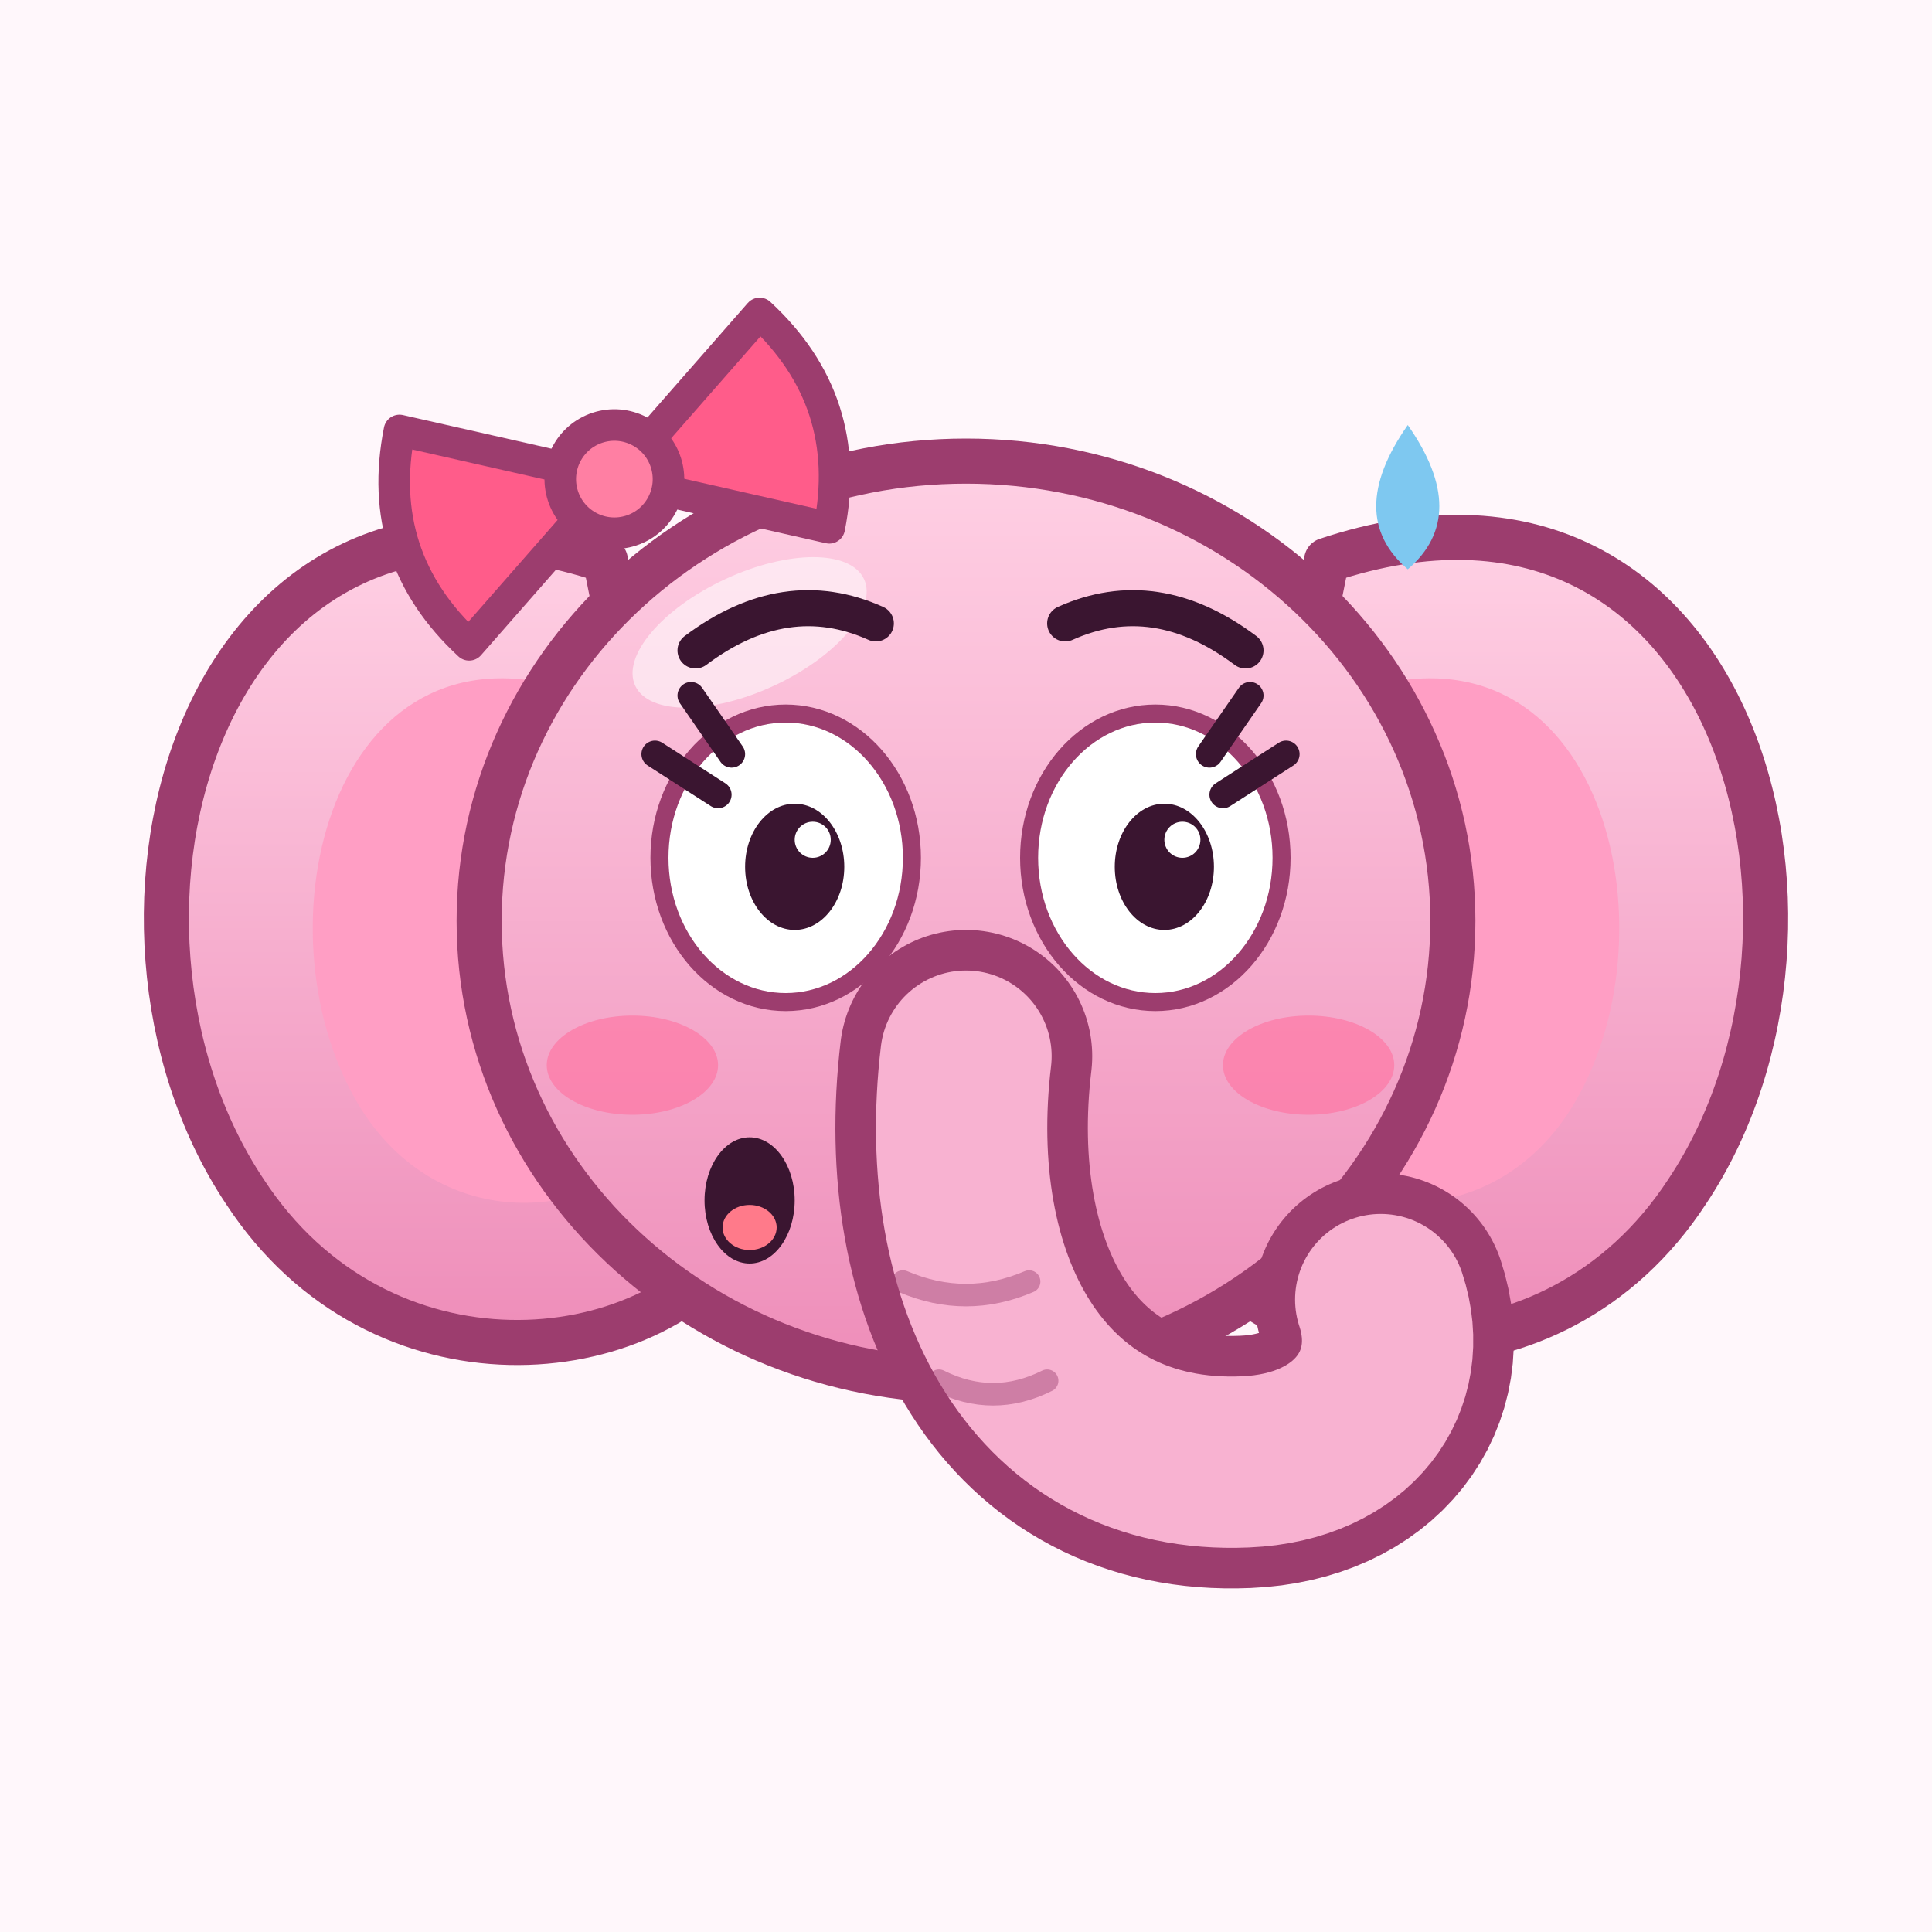
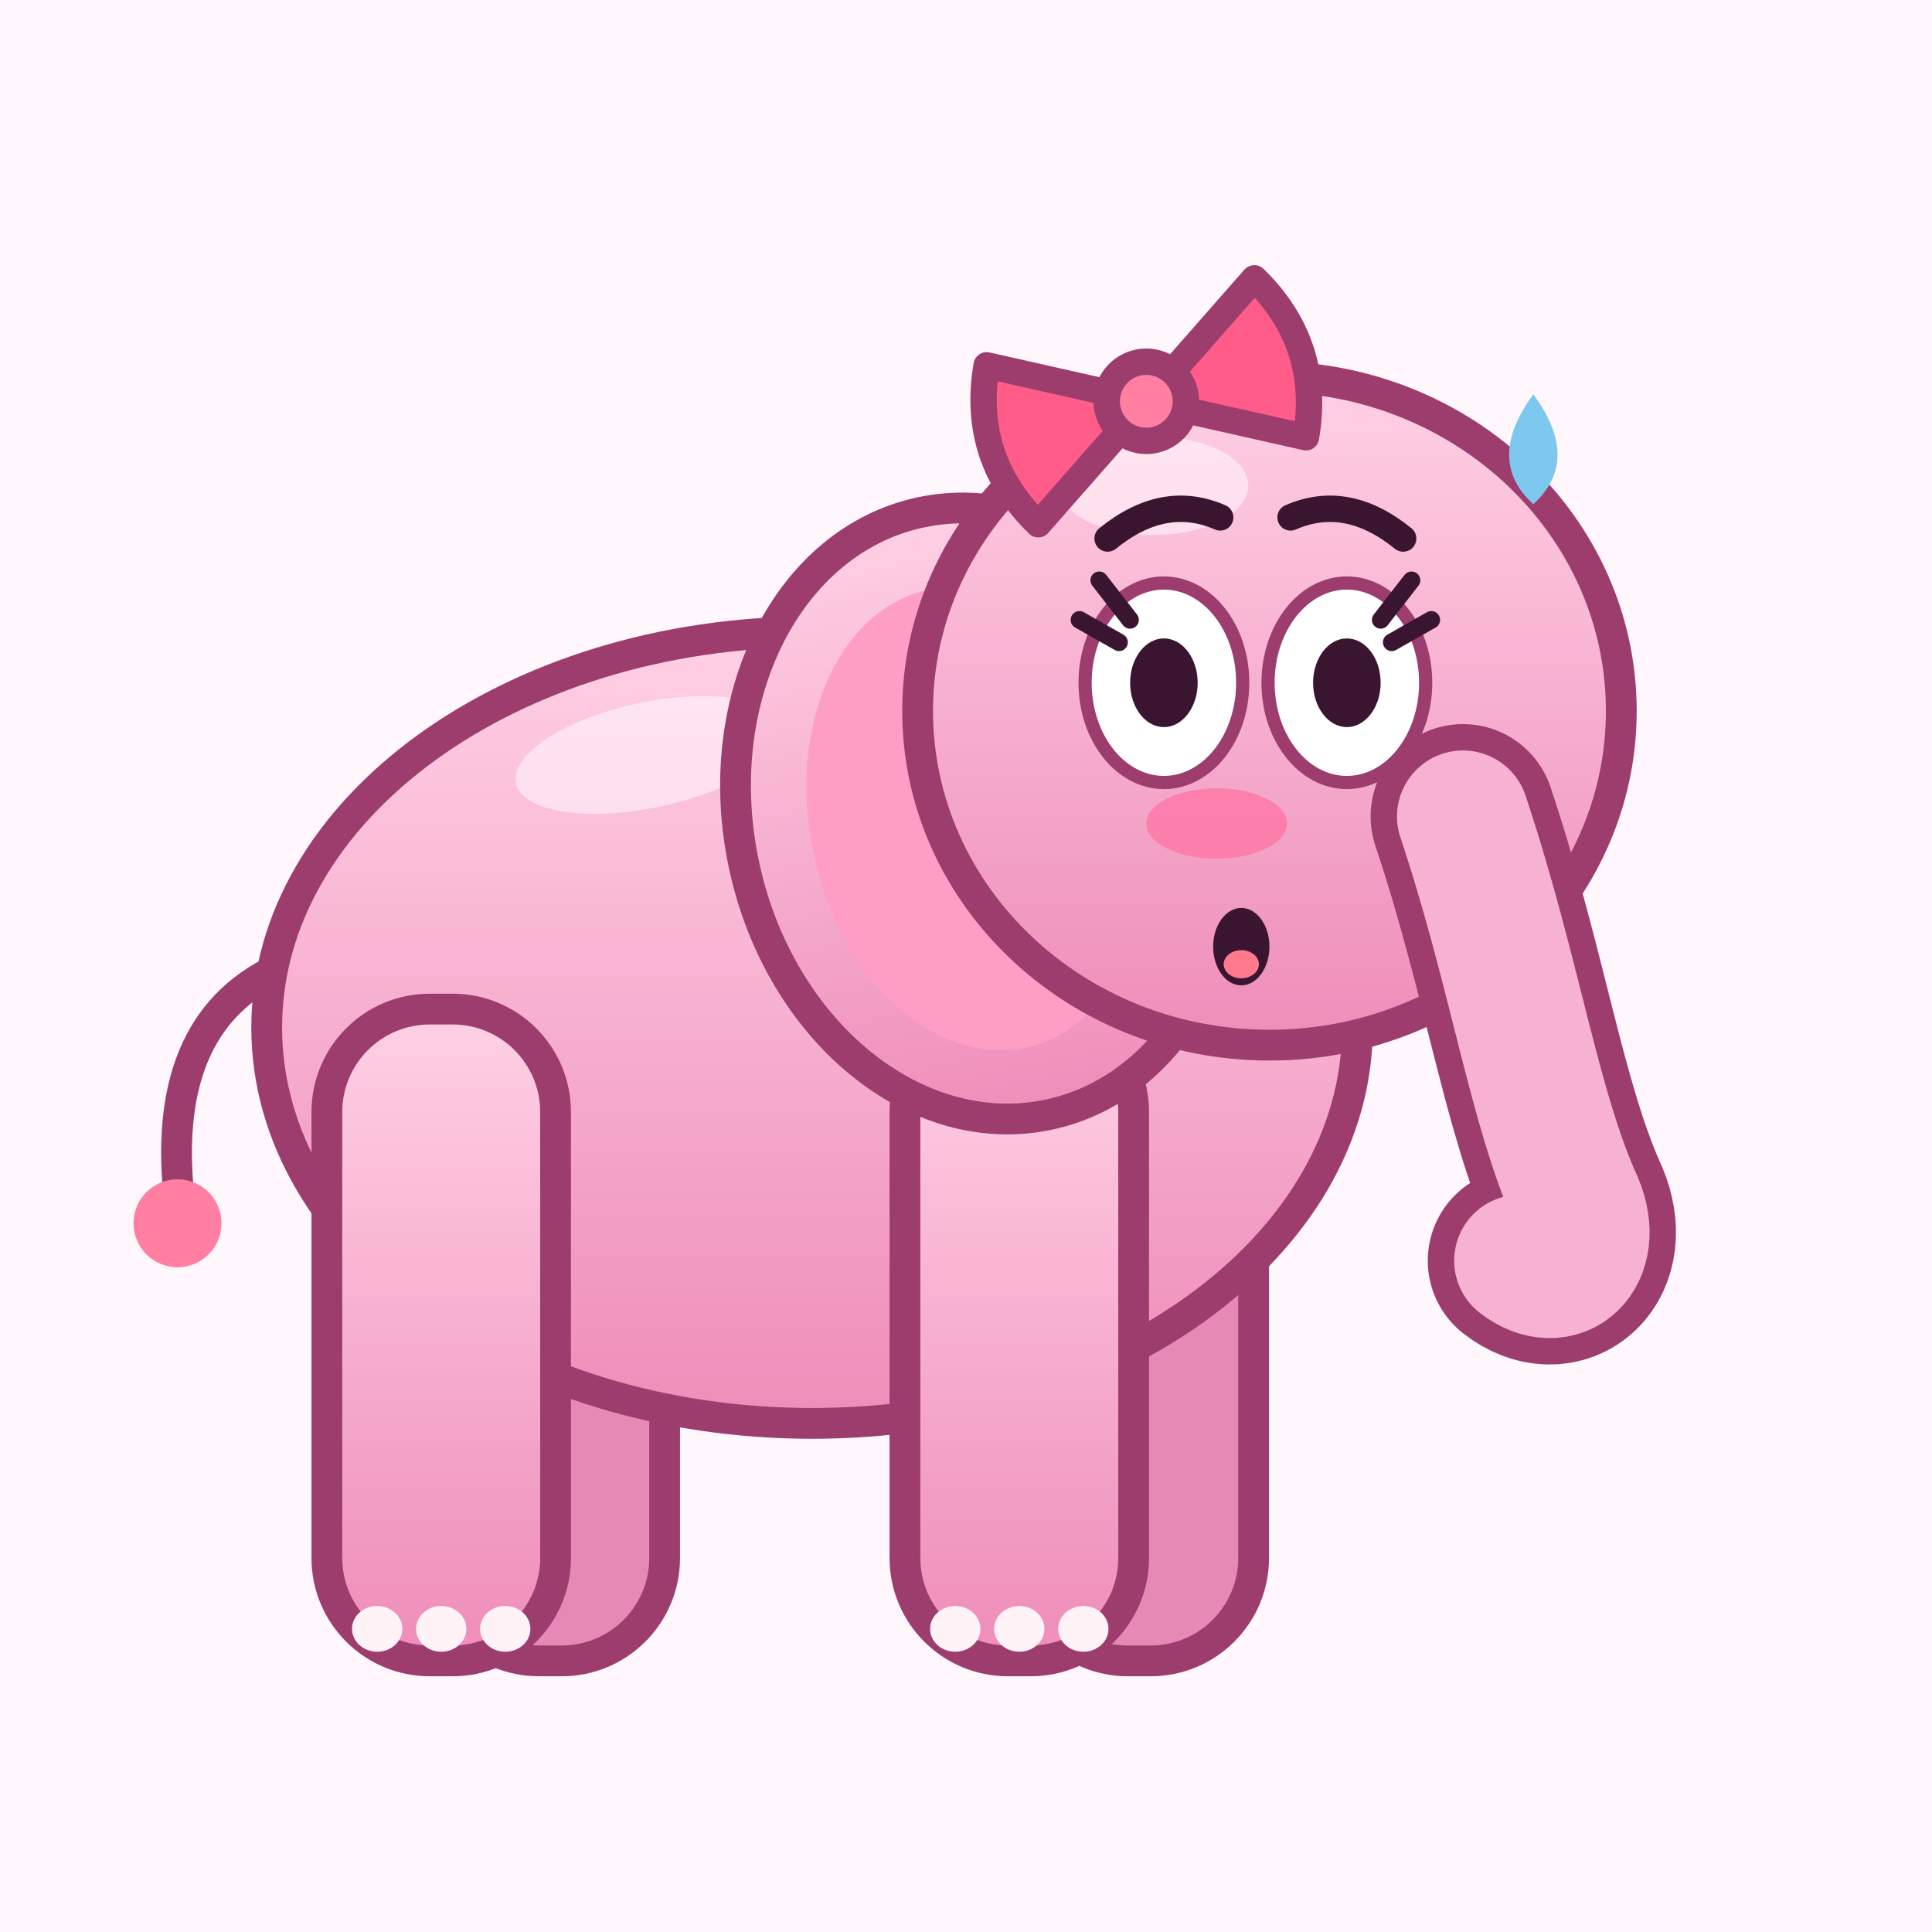
<svg xmlns="http://www.w3.org/2000/svg" viewBox="0 0 120 120" width="120" height="120">
  <defs>
    <linearGradient id="g1" x1="0" y1="0" x2="0" y2="1">
      <stop offset="0" stop-color="#FFD0E4" />
      <stop offset="1" stop-color="#EE8DB9" />
    </linearGradient>
    <linearGradient id="g2" x1="0" y1="0" x2="0" y2="1">
      <stop offset="0" stop-color="#FFD0E4" />
      <stop offset="1" stop-color="#EE8DB9" />
    </linearGradient>
    <linearGradient id="g3" x1="0" y1="0" x2="0" y2="1">
      <stop offset="0" stop-color="#FFD0E4" />
      <stop offset="1" stop-color="#EE8DB9" />
    </linearGradient>
+     <linearGradient id="g4" x1="0" y1="0" x2="0" y2="1">
+       <stop offset="0" stop-color="#FFD0E4" />
+       <stop offset="1" stop-color="#EE8DB9" />
+     </linearGradient>
+     <linearGradient id="g5" x1="0" y1="0" x2="0" y2="1">
+       <stop offset="0" stop-color="#FFD0E4" />
+       <stop offset="1" stop-color="#EE8DB9" />
+     </linearGradient>
  </defs>
  <rect width="120" height="120" fill="#FFF7FB" />
-   <g transform="translate(-1.6 -12.8) rotate(0 0 0) scale(0.28)">
-     <path d="M140 170 C50 140 20 250 60 310 C90 356 150 350 170 320 Z" fill="url(#g1)" stroke="#9C3D6E" stroke-width="10" stroke-linecap="round" stroke-linejoin="round" />
-     <path d="M130 198 C78 184 62 254 86 292 C104 320 138 316 150 300 Z" fill="#FF9EC4" />
-     <path d="M300 170 C390 140 420 250 380 310 C350 356 290 350 270 320 Z" fill="url(#g2)" stroke="#9C3D6E" stroke-width="10" stroke-linecap="round" stroke-linejoin="round" />
-     <path d="M310 198 C362 184 378 254 354 292 C336 320 302 316 290 300 Z" fill="#FF9EC4" />
-     <path d="M112.00,250.00 a108.00,102.00 0 1,0 216.00,0 a108.00,102.00 0 1,0 -216.00,0 Z" fill="url(#g3)" stroke="#9C3D6E" stroke-width="10" stroke-linecap="round" stroke-linejoin="round" />
-     <g transform="translate(0 0) rotate(-25 172 186) scale(1.0)">
-       <path d="M144.00,186.00 a28.00,13.00 0 1,0 56.00,0 a28.00,13.00 0 1,0 -56.00,0 Z" fill="#FFFFFF" opacity="0.55" />
+   <g transform="translate(-9.659 -21.405) rotate(0 0 0) scale(0.27317)">
+     <path d="M157.88,307.80 h5.20 a23.40,23.40 0 0 1 23.40,23.40 v101.40 a23.40,23.40 0 0 1 -23.40,23.40 h-5.20 a23.40,23.40 0 0 1 -23.40,-23.40 v-101.40 a23.40,23.40 0 0 1 23.40,-23.40 Z" fill="#E58AB4" stroke="#9C3D6E" stroke-width="7" stroke-linecap="round" stroke-linejoin="round" />
+     <path d="M291.80,307.80 h5.20 a23.40,23.40 0 0 1 23.40,23.40 v101.40 a23.40,23.40 0 0 1 -23.40,23.40 h-5.20 a23.40,23.40 0 0 1 -23.40,-23.40 v-101.40 a23.40,23.40 0 0 1 23.40,-23.40 Z" fill="#E58AB4" stroke="#9C3D6E" stroke-width="7" stroke-linecap="round" stroke-linejoin="round" />
+     <path d="M100 298 Q72 310 76 350" fill="none" stroke="#9C3D6E" stroke-width="7" stroke-linecap="round" stroke-linejoin="round" />
+     <path d="M65.72,356.50 a10.00,10.00 0 1,0 20.00,0 a10.00,10.00 0 1,0 -20.00,0 Z" fill="#FF7FA3" />
+     <path d="M96.00,312.00 a124.00,90.00 0 1,0 248.00,0 a124.00,90.00 0 1,0 -248.00,0 Z" fill="url(#g1)" stroke="#9C3D6E" stroke-width="7" stroke-linecap="round" stroke-linejoin="round" />
+     <g transform="translate(0 0) rotate(-12 183 250) scale(1.0)">
+       <path d="M152.00,250.00 a31.00,12.00 0 1,0 62.00,0 a31.00,12.00 0 1,0 -62.00,0 Z" fill="#FFFFFF" opacity="0.5" />
    </g>
-     <path d="M127.00,282.00 a19.00,11.00 0 1,0 38.00,0 a19.00,11.00 0 1,0 -38.00,0 Z" fill="#FF6F9F" opacity="0.6" />
-     <path d="M277.00,282.00 a19.00,11.00 0 1,0 38.00,0 a19.00,11.00 0 1,0 -38.00,0 Z" fill="#FF6F9F" opacity="0.6" />
-     <path d="M220 280 C214 330 236 372 282 370 C306 369 318 352 312 334" fill="none" stroke="#9C3D6E" stroke-width="56" stroke-linecap="round" stroke-linejoin="round" />
-     <path d="M220 280 C214 330 236 372 282 370 C306 369 318 352 312 334" fill="none" stroke="#F8B2D1" stroke-width="38" stroke-linecap="round" stroke-linejoin="round" />
-     <path d="M206 330 q14 6 28 0 M214 352 q12 6 24 0" fill="none" stroke="#9C3D6E" stroke-width="5" stroke-linecap="round" stroke-linejoin="round" opacity="0.45" />
-     <g transform="translate(142 152) rotate(-18 0 0) scale(1.0)">
-       <path d="M0 0 L-42 -25 Q-56 0 -42 25 Z" fill="#FF5C8A" stroke="#9C3D6E" stroke-width="7" stroke-linecap="round" stroke-linejoin="round" />
-       <path d="M0 0 L42 -25 Q56 0 42 25 Z" fill="#FF5C8A" stroke="#9C3D6E" stroke-width="7" stroke-linecap="round" stroke-linejoin="round" />
-       <path d="M-12.00,0.00 a12.00,12.00 0 1,0 24.00,0 a12.00,12.00 0 1,0 -24.00,0 Z" fill="#FF7FA3" stroke="#9C3D6E" stroke-width="7" stroke-linecap="round" stroke-linejoin="round" />
+     <path d="M133.08,307.80 h5.20 a23.40,23.40 0 0 1 23.40,23.40 v101.40 a23.40,23.40 0 0 1 -23.40,23.40 h-5.20 a23.40,23.40 0 0 1 -23.40,-23.40 v-101.40 a23.40,23.40 0 0 1 23.40,-23.40 Z" fill="url(#g2)" stroke="#9C3D6E" stroke-width="7" stroke-linecap="round" stroke-linejoin="round" />
+     <path d="M115.40,448.72 a5.72,5.20 0 1,0 11.44,0 a5.72,5.20 0 1,0 -11.44,0 Z" fill="#FFF3F8" />
+     <path d="M129.96,448.72 a5.72,5.20 0 1,0 11.44,0 a5.72,5.20 0 1,0 -11.44,0 Z" fill="#FFF3F8" />
+     <path d="M144.52,448.72 a5.72,5.20 0 1,0 11.44,0 a5.72,5.20 0 1,0 -11.44,0 Z" fill="#FFF3F8" />
+     <path d="M264.52,307.80 h5.20 a23.40,23.40 0 0 1 23.40,23.40 v101.40 a23.40,23.40 0 0 1 -23.40,23.40 h-5.20 a23.40,23.40 0 0 1 -23.40,-23.40 v-101.40 a23.40,23.40 0 0 1 23.40,-23.40 Z" fill="url(#g3)" stroke="#9C3D6E" stroke-width="7" stroke-linecap="round" stroke-linejoin="round" />
+     <path d="M246.84,448.72 a5.72,5.20 0 1,0 11.44,0 a5.72,5.20 0 1,0 -11.44,0 Z" fill="#FFF3F8" />
+     <path d="M261.40,448.72 a5.72,5.20 0 1,0 11.44,0 a5.72,5.20 0 1,0 -11.44,0 Z" fill="#FFF3F8" />
+     <path d="M275.96,448.72 a5.72,5.20 0 1,0 11.44,0 a5.72,5.20 0 1,0 -11.44,0 Z" fill="#FFF3F8" />
+     <g transform="translate(0 0) rotate(-12 300.0 224.0) scale(1.0)">
+       <path d="M196.00,254.00 a56.00,70.00 0 1,0 112.00,0 a56.00,70.00 0 1,0 -112.00,0 Z" fill="url(#g4)" stroke="#9C3D6E" stroke-width="7" stroke-linecap="round" stroke-linejoin="round" />
+       <path d="M212.00,254.80 a38.00,53.20 0 1,0 76.00,0 a38.00,53.20 0 1,0 -76.00,0 Z" fill="#FF9EC4" />
    </g>
-     <path d="M152.00,236.00 a28.00,32.00 0 1,0 56.00,0 a28.00,32.00 0 1,0 -56.00,0 Z" fill="#FFFFFF" stroke="#9C3D6E" stroke-width="4" stroke-linecap="round" stroke-linejoin="round" />
-     <path d="M171.00,238.00 a11.00,14.00 0 1,0 22.00,0 a11.00,14.00 0 1,0 -22.00,0 Z" fill="#3A1530" />
-     <path d="M182.00,232.00 a4.00,4.00 0 1,0 8.00,0 a4.00,4.00 0 1,0 -8.00,0 Z" fill="#FFFFFF" />
-     <path d="M165,222 l-14,-9 M168,213 l-9,-13" fill="none" stroke="#3A1530" stroke-width="6" stroke-linecap="round" stroke-linejoin="round" />
-     <path d="M234.00,236.00 a28.00,32.00 0 1,0 56.00,0 a28.00,32.00 0 1,0 -56.00,0 Z" fill="#FFFFFF" stroke="#9C3D6E" stroke-width="4" stroke-linecap="round" stroke-linejoin="round" />
-     <path d="M253.00,238.00 a11.00,14.00 0 1,0 22.00,0 a11.00,14.00 0 1,0 -22.00,0 Z" fill="#3A1530" />
-     <path d="M264.00,232.00 a4.00,4.00 0 1,0 8.00,0 a4.00,4.00 0 1,0 -8.00,0 Z" fill="#FFFFFF" />
-     <path d="M277,222 l14,-9 M274,213 l9,-13" fill="none" stroke="#3A1530" stroke-width="6" stroke-linecap="round" stroke-linejoin="round" />
-     <path d="M200,184 Q180,175.0 160,190" fill="none" stroke="#3A1530" stroke-width="8" stroke-linecap="round" stroke-linejoin="round" />
-     <path d="M242,184 Q262,175.0 282,190" fill="none" stroke="#3A1530" stroke-width="8" stroke-linecap="round" stroke-linejoin="round" />
-     <path d="M162.00,312.00 a10.00,14.00 0 1,0 20.00,0 a10.00,14.00 0 1,0 -20.00,0 Z" fill="#3A1530" />
-     <path d="M166.00,318.00 a6.00,5.00 0 1,0 12.00,0 a6.00,5.00 0 1,0 -12.00,0 Z" fill="#FF7A8A" />
-     <path d="M318 140 Q332 160 318 172 Q304 160 318 140 Z" fill="#7EC8F0" />
+     <path d="M244.00,240.00 a80.00,76.00 0 1,0 160.00,0 a80.00,76.00 0 1,0 -160.00,0 Z" fill="url(#g5)" stroke="#9C3D6E" stroke-width="7" stroke-linecap="round" stroke-linejoin="round" />
+     <path d="M276.00,188.80 a21.60,11.20 0 1,0 43.20,0 a21.60,11.20 0 1,0 -43.20,0 Z" fill="#FFFFFF" opacity="0.5" />
+     <path d="M296.00,265.60 a16.00,8.00 0 1,0 32.00,0 a16.00,8.00 0 1,0 -32.00,0 Z" fill="#FF6F9F" opacity="0.7" />
+     <path d="M282.08,233.60 a17.92,22.68 0 1,0 35.84,0 a17.92,22.68 0 1,0 -35.84,0 Z" fill="#FFFFFF" stroke="#9C3D6E" stroke-width="3" stroke-linecap="round" stroke-linejoin="round" />
+     <path d="M292.32,233.60 a7.68,10.08 0 1,0 15.36,0 a7.68,10.08 0 1,0 -15.36,0 Z" fill="#3A1530" />
+     <path d="M289.8,224.4 l-9.0,-5.1 M292.3,219.3 l-7.0,-9.0" fill="none" stroke="#3A1530" stroke-width="4" stroke-linecap="round" stroke-linejoin="round" />
+     <path d="M323.68,233.60 a17.92,22.68 0 1,0 35.84,0 a17.92,22.68 0 1,0 -35.84,0 Z" fill="#FFFFFF" stroke="#9C3D6E" stroke-width="3" stroke-linecap="round" stroke-linejoin="round" />
+     <path d="M333.92,233.60 a7.68,10.08 0 1,0 15.36,0 a7.68,10.08 0 1,0 -15.36,0 Z" fill="#3A1530" />
+     <path d="M351.8,224.4 l9.0,-5.1 M349.3,219.3 l7.0,-9.0" fill="none" stroke="#3A1530" stroke-width="4" stroke-linecap="round" stroke-linejoin="round" />
+     <path d="M312.8,196.0 Q300.0,190.4 287.2,200.8" fill="none" stroke="#3A1530" stroke-width="6" stroke-linecap="round" stroke-linejoin="round" />
+     <path d="M328.8,196.0 Q341.6,190.4 354.4,200.8" fill="none" stroke="#3A1530" stroke-width="6" stroke-linecap="round" stroke-linejoin="round" />
+     <path d="M311.20,293.60 a6.40,8.80 0 1,0 12.80,0 a6.40,8.80 0 1,0 -12.80,0 Z" fill="#3A1530" />
+     <path d="M313.60,297.60 a4.00,3.20 0 1,0 8.00,0 a4.00,3.20 0 1,0 -8.00,0 Z" fill="#FF7A8A" />
+     <path d="M368 264 C380 300 384 330 394 352 C399 364 390 372 381 365" fill="none" stroke="#9C3D6E" stroke-width="42" stroke-linecap="round" stroke-linejoin="round" />
+     <path d="M368 264 C380 300 384 330 394 352 C399 364 390 372 381 365" fill="none" stroke="#F8B2D1" stroke-width="30" stroke-linecap="round" stroke-linejoin="round" />
+     <g transform="translate(296.0 169.6) rotate(-18 0 0) scale(1.0)">
+       <path d="M0 0 L-32 -19 Q-42 0 -32 19 Z" fill="#FF5C8A" stroke="#9C3D6E" stroke-width="6" stroke-linecap="round" stroke-linejoin="round" />
+       <path d="M0 0 L32 -19 Q42 0 32 19 Z" fill="#FF5C8A" stroke="#9C3D6E" stroke-width="6" stroke-linecap="round" stroke-linejoin="round" />
+       <path d="M-9.00,0.00 a9.00,9.00 0 1,0 18.00,0 a9.00,9.00 0 1,0 -18.00,0 Z" fill="#FF7FA3" stroke="#9C3D6E" stroke-width="6" stroke-linecap="round" stroke-linejoin="round" />
+     </g>
+     <path d="M384 168 q11 15 0 25 q-11 -10 0 -25 Z" fill="#7EC8F0" />
  </g>
</svg>
